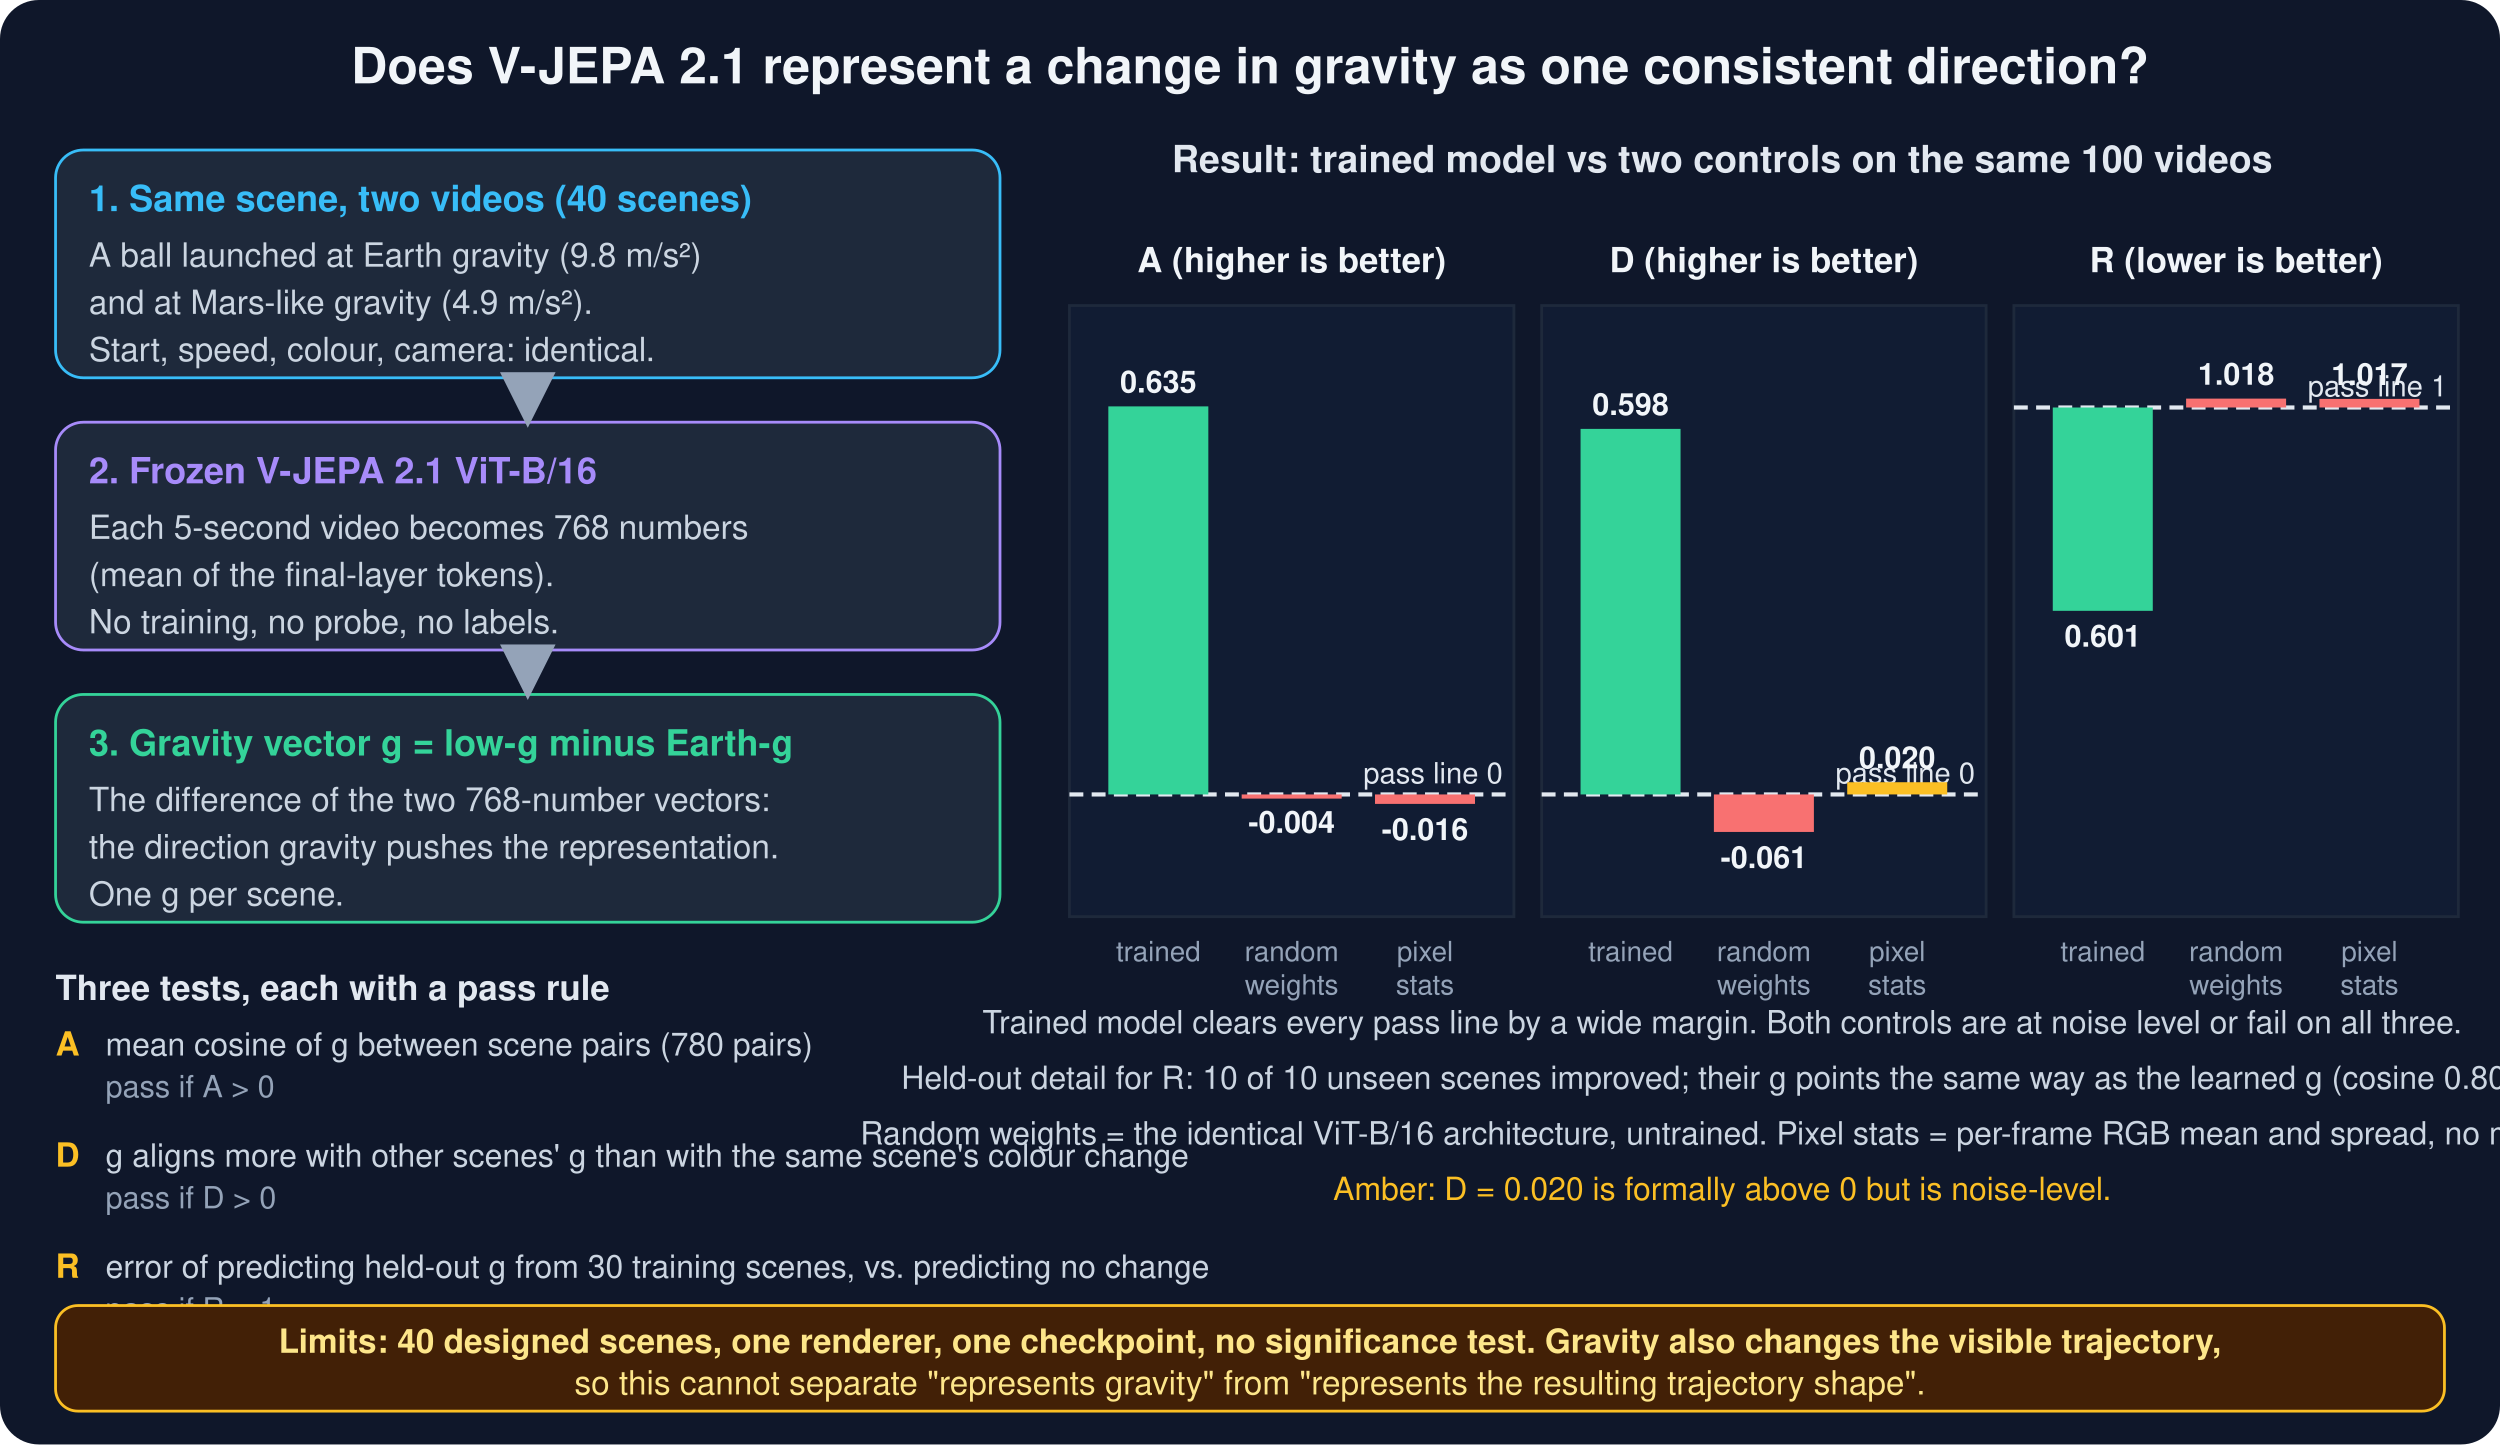
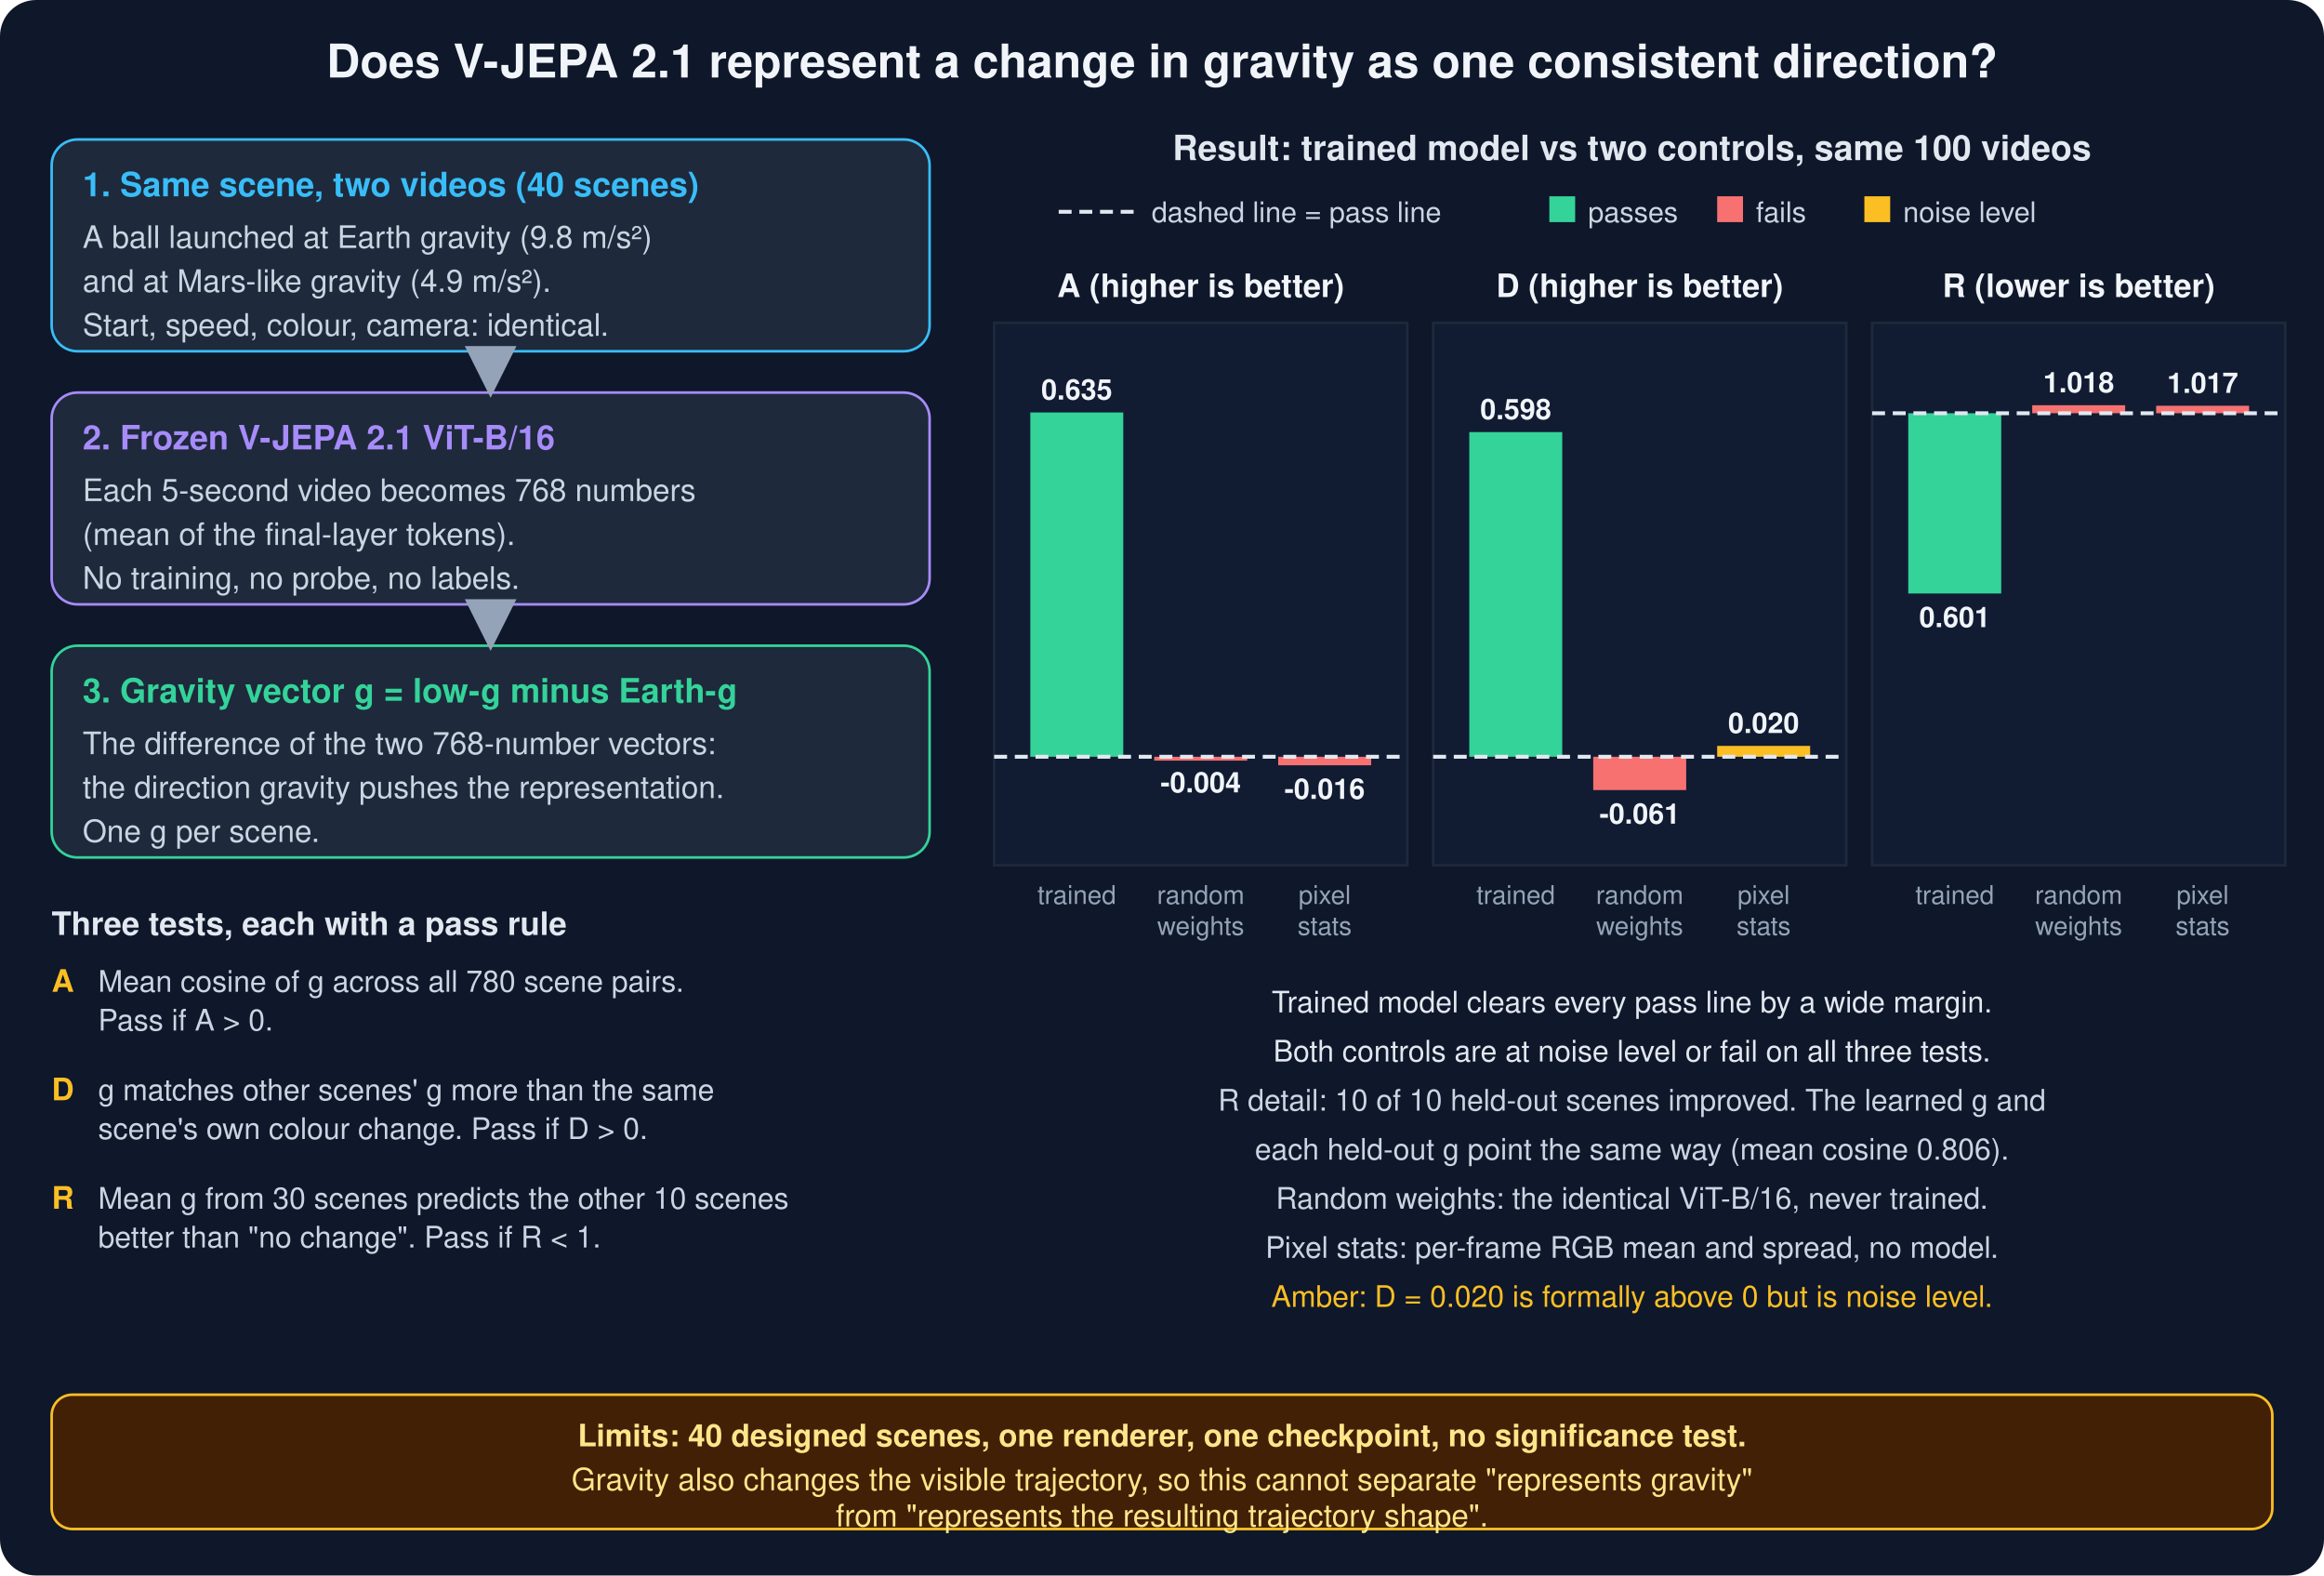
- <svg xmlns="http://www.w3.org/2000/svg" viewBox="0 0 900 520" font-family="Segoe UI,Helvetica,Arial,sans-serif">
-   <rect width="900" height="520" rx="14" fill="#0f172a" />
+ <svg xmlns="http://www.w3.org/2000/svg" viewBox="0 0 900 610" font-family="Segoe UI,Helvetica,Arial,sans-serif">
+   <rect width="900" height="610" rx="14" fill="#0f172a" />
  <defs>
    <marker id="a" markerWidth="10" markerHeight="10" refX="8" refY="5" orient="auto">
      <path d="M0,0 L10,5 L0,10 z" fill="#94a3b8" />
    </marker>
  </defs>
  <text x="450" y="30" fill="#f1f5f9" font-size="18" font-weight="700" text-anchor="middle">Does V-JEPA 2.1 represent a change in gravity as one consistent direction?</text>
  <rect x="20" y="54" width="340" height="82" rx="10" fill="#1e293b" stroke="#38bdf8" />
  <text x="32" y="76" fill="#38bdf8" font-size="13" font-weight="700">1. Same scene, two videos (40 scenes)</text>
  <text x="32" y="96" fill="#cbd5e1" font-size="12">A ball launched at Earth gravity (9.8 m/s²)</text>
  <text x="32" y="113" fill="#cbd5e1" font-size="12">and at Mars-like gravity (4.9 m/s²).</text>
  <text x="32" y="130" fill="#cbd5e1" font-size="12">Start, speed, colour, camera: identical.</text>
  <rect x="20" y="152" width="340" height="82" rx="10" fill="#1e293b" stroke="#a78bfa" />
  <text x="32" y="174" fill="#a78bfa" font-size="13" font-weight="700">2. Frozen V-JEPA 2.1 ViT-B/16</text>
  <text x="32" y="194" fill="#cbd5e1" font-size="12">Each 5-second video becomes 768 numbers</text>
  <text x="32" y="211" fill="#cbd5e1" font-size="12">(mean of the final-layer tokens).</text>
  <text x="32" y="228" fill="#cbd5e1" font-size="12">No training, no probe, no labels.</text>
  <rect x="20" y="250" width="340" height="82" rx="10" fill="#1e293b" stroke="#34d399" />
  <text x="32" y="272" fill="#34d399" font-size="13" font-weight="700">3. Gravity vector g = low-g minus Earth-g</text>
  <text x="32" y="292" fill="#cbd5e1" font-size="12">The difference of the two 768-number vectors:</text>
  <text x="32" y="309" fill="#cbd5e1" font-size="12">the direction gravity pushes the representation.</text>
  <text x="32" y="326" fill="#cbd5e1" font-size="12">One g per scene.</text>
  <g stroke="#94a3b8" stroke-width="2" marker-end="url(#a)" fill="none">
    <path d="M190 137 V150" />
    <path d="M190 235 V248" />
  </g>
-   <text x="20" y="360" fill="#e2e8f0" font-size="12.5" font-weight="700">Three tests, each with a pass rule</text>
-   <text x="20" y="380" fill="#fbbf24" font-size="12" font-weight="700">A</text>
-   <text x="38" y="380" fill="#cbd5e1" font-size="11.5">mean cosine of g between scene pairs (780 pairs)</text>
-   <text x="38" y="395" fill="#94a3b8" font-size="11">pass if A &gt; 0</text>
-   <text x="20" y="420" fill="#fbbf24" font-size="12" font-weight="700">D</text>
-   <text x="38" y="420" fill="#cbd5e1" font-size="11.5">g aligns more with other scenes' g than with the same scene's colour change</text>
-   <text x="38" y="435" fill="#94a3b8" font-size="11">pass if D &gt; 0</text>
-   <text x="20" y="460" fill="#fbbf24" font-size="12" font-weight="700">R</text>
-   <text x="38" y="460" fill="#cbd5e1" font-size="11.5">error of predicting held-out g from 30 training scenes, vs. predicting no change</text>
-   <text x="38" y="475" fill="#94a3b8" font-size="11">pass if R &lt; 1</text>
-   <text x="620" y="62" fill="#e2e8f0" font-size="13.5" font-weight="700" text-anchor="middle">Result: trained model vs two controls on the same 100 videos</text>
-   <text x="465.0" y="98" fill="#f1f5f9" font-size="12.5" font-weight="700" text-anchor="middle">A  (higher is better)</text>
-   <rect x="385" y="110" width="160" height="220" fill="#111c33" stroke="#1e293b" />
-   <line x1="385" y1="286.0" x2="545" y2="286.0" stroke="#e2e8f0" stroke-width="1.5" stroke-dasharray="5 3" />
-   <text x="541" y="282.0" fill="#e2e8f0" font-size="10.5" text-anchor="end">pass line 0</text>
-   <rect x="399" y="146.3" width="36" height="139.7" fill="#34d399" />
-   <text x="417" y="141.3" fill="#f1f5f9" font-size="11" font-weight="700" text-anchor="middle">0.635</text>
-   <text x="417" y="346" fill="#94a3b8" font-size="10" text-anchor="middle">trained</text>
-   <rect x="447" y="286.0" width="36" height="1.5" fill="#f87171" />
-   <text x="465" y="299.8" fill="#f1f5f9" font-size="11" font-weight="700" text-anchor="middle">-0.004</text>
-   <text x="465" y="346" fill="#94a3b8" font-size="10" text-anchor="middle">random</text>
-   <text x="465" y="358" fill="#94a3b8" font-size="10" text-anchor="middle">weights</text>
-   <rect x="495" y="286.0" width="36" height="3.4" fill="#f87171" />
-   <text x="513" y="302.4" fill="#f1f5f9" font-size="11" font-weight="700" text-anchor="middle">-0.016</text>
-   <text x="513" y="346" fill="#94a3b8" font-size="10" text-anchor="middle">pixel</text>
-   <text x="513" y="358" fill="#94a3b8" font-size="10" text-anchor="middle">stats</text>
-   <text x="635.0" y="98" fill="#f1f5f9" font-size="12.5" font-weight="700" text-anchor="middle">D  (higher is better)</text>
-   <rect x="555" y="110" width="160" height="220" fill="#111c33" stroke="#1e293b" />
-   <line x1="555" y1="286.0" x2="715" y2="286.0" stroke="#e2e8f0" stroke-width="1.5" stroke-dasharray="5 3" />
-   <text x="711" y="282.0" fill="#e2e8f0" font-size="10.5" text-anchor="end">pass line 0</text>
-   <rect x="569" y="154.4" width="36" height="131.6" fill="#34d399" />
-   <text x="587" y="149.4" fill="#f1f5f9" font-size="11" font-weight="700" text-anchor="middle">0.598</text>
-   <text x="587" y="346" fill="#94a3b8" font-size="10" text-anchor="middle">trained</text>
-   <rect x="617" y="286.0" width="36" height="13.5" fill="#f87171" />
-   <text x="635" y="312.5" fill="#f1f5f9" font-size="11" font-weight="700" text-anchor="middle">-0.061</text>
-   <text x="635" y="346" fill="#94a3b8" font-size="10" text-anchor="middle">random</text>
-   <text x="635" y="358" fill="#94a3b8" font-size="10" text-anchor="middle">weights</text>
-   <rect x="665" y="281.6" width="36" height="4.4" fill="#fbbf24" />
-   <text x="683" y="276.6" fill="#f1f5f9" font-size="11" font-weight="700" text-anchor="middle">0.020</text>
-   <text x="683" y="346" fill="#94a3b8" font-size="10" text-anchor="middle">pixel</text>
-   <text x="683" y="358" fill="#94a3b8" font-size="10" text-anchor="middle">stats</text>
-   <text x="805.0" y="98" fill="#f1f5f9" font-size="12.5" font-weight="700" text-anchor="middle">R  (lower is better)</text>
-   <rect x="725" y="110" width="160" height="220" fill="#111c33" stroke="#1e293b" />
-   <line x1="725" y1="146.7" x2="885" y2="146.7" stroke="#e2e8f0" stroke-width="1.5" stroke-dasharray="5 3" />
-   <text x="881" y="142.7" fill="#e2e8f0" font-size="10.5" text-anchor="end">pass line 1</text>
-   <rect x="739" y="146.7" width="36" height="73.2" fill="#34d399" />
-   <text x="757" y="232.8" fill="#f1f5f9" font-size="11" font-weight="700" text-anchor="middle">0.601</text>
-   <text x="757" y="346" fill="#94a3b8" font-size="10" text-anchor="middle">trained</text>
-   <rect x="787" y="143.5" width="36" height="3.2" fill="#f87171" />
-   <text x="805" y="138.5" fill="#f1f5f9" font-size="11" font-weight="700" text-anchor="middle">1.018</text>
-   <text x="805" y="346" fill="#94a3b8" font-size="10" text-anchor="middle">random</text>
-   <text x="805" y="358" fill="#94a3b8" font-size="10" text-anchor="middle">weights</text>
-   <rect x="835" y="143.6" width="36" height="3.1" fill="#f87171" />
-   <text x="853" y="138.6" fill="#f1f5f9" font-size="11" font-weight="700" text-anchor="middle">1.017</text>
-   <text x="853" y="346" fill="#94a3b8" font-size="10" text-anchor="middle">pixel</text>
-   <text x="853" y="358" fill="#94a3b8" font-size="10" text-anchor="middle">stats</text>
-   <text x="620" y="372" fill="#cbd5e1" font-size="11.5" text-anchor="middle">Trained model clears every pass line by a wide margin. Both controls are at noise level or fail on all three.</text>
-   <text x="620" y="392" fill="#cbd5e1" font-size="11.5" text-anchor="middle">Held-out detail for R: 10 of 10 unseen scenes improved; their g points the same way as the learned g (cosine 0.806).</text>
-   <text x="620" y="412" fill="#cbd5e1" font-size="11.5" text-anchor="middle">Random weights = the identical ViT-B/16 architecture, untrained. Pixel stats = per-frame RGB mean and spread, no model.</text>
-   <text x="620" y="432" fill="#fbbf24" font-size="11.5" text-anchor="middle">Amber: D = 0.020 is formally above 0 but is noise-level.</text>
-   <rect x="20" y="470" width="860" height="38" rx="8" fill="#422006" stroke="#fbbf24" />
-   <text x="450" y="487" fill="#fde68a" font-size="12" font-weight="700" text-anchor="middle">Limits: 40 designed scenes, one renderer, one checkpoint, no significance test. Gravity also changes the visible trajectory,</text>
-   <text x="450" y="502" fill="#fde68a" font-size="12" text-anchor="middle">so this cannot separate "represents gravity" from "represents the resulting trajectory shape".</text>
+   <text x="20" y="362" fill="#e2e8f0" font-size="12.5" font-weight="700">Three tests, each with a pass rule</text>
+   <text x="20" y="384" fill="#fbbf24" font-size="12" font-weight="700">A</text>
+   <text x="38" y="384" fill="#cbd5e1" font-size="11.5">Mean cosine of g across all 780 scene pairs.</text>
+   <text x="38" y="399" fill="#cbd5e1" font-size="11.5">Pass if A &gt; 0.</text>
+   <text x="20" y="426" fill="#fbbf24" font-size="12" font-weight="700">D</text>
+   <text x="38" y="426" fill="#cbd5e1" font-size="11.5">g matches other scenes' g more than the same</text>
+   <text x="38" y="441" fill="#cbd5e1" font-size="11.5">scene's own colour change. Pass if D &gt; 0.</text>
+   <text x="20" y="468" fill="#fbbf24" font-size="12" font-weight="700">R</text>
+   <text x="38" y="468" fill="#cbd5e1" font-size="11.5">Mean g from 30 scenes predicts the other 10 scenes</text>
+   <text x="38" y="483" fill="#cbd5e1" font-size="11.5">better than "no change". Pass if R &lt; 1.</text>
+   <text x="632" y="62" fill="#e2e8f0" font-size="13.5" font-weight="700" text-anchor="middle">Result: trained model vs two controls, same 100 videos</text>
+   <line x1="410" y1="82" x2="440" y2="82" stroke="#e2e8f0" stroke-width="1.5" stroke-dasharray="5 3" />
+   <text x="446" y="86" fill="#cbd5e1" font-size="11">dashed line = pass line</text>
+   <rect x="600" y="76" width="10" height="10" fill="#34d399" />
+   <text x="615" y="86" fill="#cbd5e1" font-size="11">passes</text>
+   <rect x="665" y="76" width="10" height="10" fill="#f87171" />
+   <text x="680" y="86" fill="#cbd5e1" font-size="11">fails</text>
+   <rect x="722" y="76" width="10" height="10" fill="#fbbf24" />
+   <text x="737" y="86" fill="#cbd5e1" font-size="11">noise level</text>
+   <text x="465.0" y="115" fill="#f1f5f9" font-size="12.5" font-weight="700" text-anchor="middle">A (higher is better)</text>
+   <rect x="385" y="125" width="160" height="210" fill="#111c33" stroke="#1e293b" />
+   <rect x="399" y="159.7" width="36" height="133.3" fill="#34d399" />
+   <text x="417" y="154.7" fill="#f1f5f9" font-size="11" font-weight="700" text-anchor="middle">0.635</text>
+   <text x="417" y="350" fill="#94a3b8" font-size="10" text-anchor="middle">trained</text>
+   <rect x="447" y="293.0" width="36" height="1.5" fill="#f87171" />
+   <text x="465" y="306.8" fill="#f1f5f9" font-size="11" font-weight="700" text-anchor="middle">-0.004</text>
+   <text x="465" y="350" fill="#94a3b8" font-size="10" text-anchor="middle">random</text>
+   <text x="465" y="362" fill="#94a3b8" font-size="10" text-anchor="middle">weights</text>
+   <rect x="495" y="293.0" width="36" height="3.3" fill="#f87171" />
+   <text x="513" y="309.3" fill="#f1f5f9" font-size="11" font-weight="700" text-anchor="middle">-0.016</text>
+   <text x="513" y="350" fill="#94a3b8" font-size="10" text-anchor="middle">pixel</text>
+   <text x="513" y="362" fill="#94a3b8" font-size="10" text-anchor="middle">stats</text>
+   <line x1="385" y1="293.0" x2="545" y2="293.0" stroke="#e2e8f0" stroke-width="1.5" stroke-dasharray="5 3" />
+   <text x="635.0" y="115" fill="#f1f5f9" font-size="12.5" font-weight="700" text-anchor="middle">D (higher is better)</text>
+   <rect x="555" y="125" width="160" height="210" fill="#111c33" stroke="#1e293b" />
+   <rect x="569" y="167.3" width="36" height="125.7" fill="#34d399" />
+   <text x="587" y="162.3" fill="#f1f5f9" font-size="11" font-weight="700" text-anchor="middle">0.598</text>
+   <text x="587" y="350" fill="#94a3b8" font-size="10" text-anchor="middle">trained</text>
+   <rect x="617" y="293.0" width="36" height="12.9" fill="#f87171" />
+   <text x="635" y="318.9" fill="#f1f5f9" font-size="11" font-weight="700" text-anchor="middle">-0.061</text>
+   <text x="635" y="350" fill="#94a3b8" font-size="10" text-anchor="middle">random</text>
+   <text x="635" y="362" fill="#94a3b8" font-size="10" text-anchor="middle">weights</text>
+   <rect x="665" y="288.8" width="36" height="4.2" fill="#fbbf24" />
+   <text x="683" y="283.8" fill="#f1f5f9" font-size="11" font-weight="700" text-anchor="middle">0.020</text>
+   <text x="683" y="350" fill="#94a3b8" font-size="10" text-anchor="middle">pixel</text>
+   <text x="683" y="362" fill="#94a3b8" font-size="10" text-anchor="middle">stats</text>
+   <line x1="555" y1="293.0" x2="715" y2="293.0" stroke="#e2e8f0" stroke-width="1.5" stroke-dasharray="5 3" />
+   <text x="805.0" y="115" fill="#f1f5f9" font-size="12.5" font-weight="700" text-anchor="middle">R (lower is better)</text>
+   <rect x="725" y="125" width="160" height="210" fill="#111c33" stroke="#1e293b" />
+   <rect x="739" y="160.0" width="36" height="69.8" fill="#34d399" />
+   <text x="757" y="242.8" fill="#f1f5f9" font-size="11" font-weight="700" text-anchor="middle">0.601</text>
+   <text x="757" y="350" fill="#94a3b8" font-size="10" text-anchor="middle">trained</text>
+   <rect x="787" y="156.9" width="36" height="3.1" fill="#f87171" />
+   <text x="805" y="151.9" fill="#f1f5f9" font-size="11" font-weight="700" text-anchor="middle">1.018</text>
+   <text x="805" y="350" fill="#94a3b8" font-size="10" text-anchor="middle">random</text>
+   <text x="805" y="362" fill="#94a3b8" font-size="10" text-anchor="middle">weights</text>
+   <rect x="835" y="157.1" width="36" height="2.9" fill="#f87171" />
+   <text x="853" y="152.1" fill="#f1f5f9" font-size="11" font-weight="700" text-anchor="middle">1.017</text>
+   <text x="853" y="350" fill="#94a3b8" font-size="10" text-anchor="middle">pixel</text>
+   <text x="853" y="362" fill="#94a3b8" font-size="10" text-anchor="middle">stats</text>
+   <line x1="725" y1="160.0" x2="885" y2="160.0" stroke="#e2e8f0" stroke-width="1.5" stroke-dasharray="5 3" />
+   <text x="632" y="392" fill="#e2e8f0" font-size="11.5" text-anchor="middle">Trained model clears every pass line by a wide margin.</text>
+   <text x="632" y="411" fill="#e2e8f0" font-size="11.5" text-anchor="middle">Both controls are at noise level or fail on all three tests.</text>
+   <text x="632" y="430" fill="#cbd5e1" font-size="11.5" text-anchor="middle">R detail: 10 of 10 held-out scenes improved. The learned g and</text>
+   <text x="632" y="449" fill="#cbd5e1" font-size="11.5" text-anchor="middle">each held-out g point the same way (mean cosine 0.806).</text>
+   <text x="632" y="468" fill="#cbd5e1" font-size="11.5" text-anchor="middle">Random weights: the identical ViT-B/16, never trained.</text>
+   <text x="632" y="487" fill="#cbd5e1" font-size="11.5" text-anchor="middle">Pixel stats: per-frame RGB mean and spread, no model.</text>
+   <text x="632" y="506" fill="#fbbf24" font-size="11.5" text-anchor="middle">Amber: D = 0.020 is formally above 0 but is noise level.</text>
+   <rect x="20" y="540" width="860" height="52" rx="8" fill="#422006" stroke="#fbbf24" />
+   <text x="450" y="560" fill="#fde68a" font-size="12" font-weight="700" text-anchor="middle">Limits: 40 designed scenes, one renderer, one checkpoint, no significance test.</text>
+   <text x="450" y="577" fill="#fde68a" font-size="12" text-anchor="middle">Gravity also changes the visible trajectory, so this cannot separate "represents gravity"</text>
+   <text x="450" y="591" fill="#fde68a" font-size="12" text-anchor="middle">from "represents the resulting trajectory shape".</text>
</svg>
